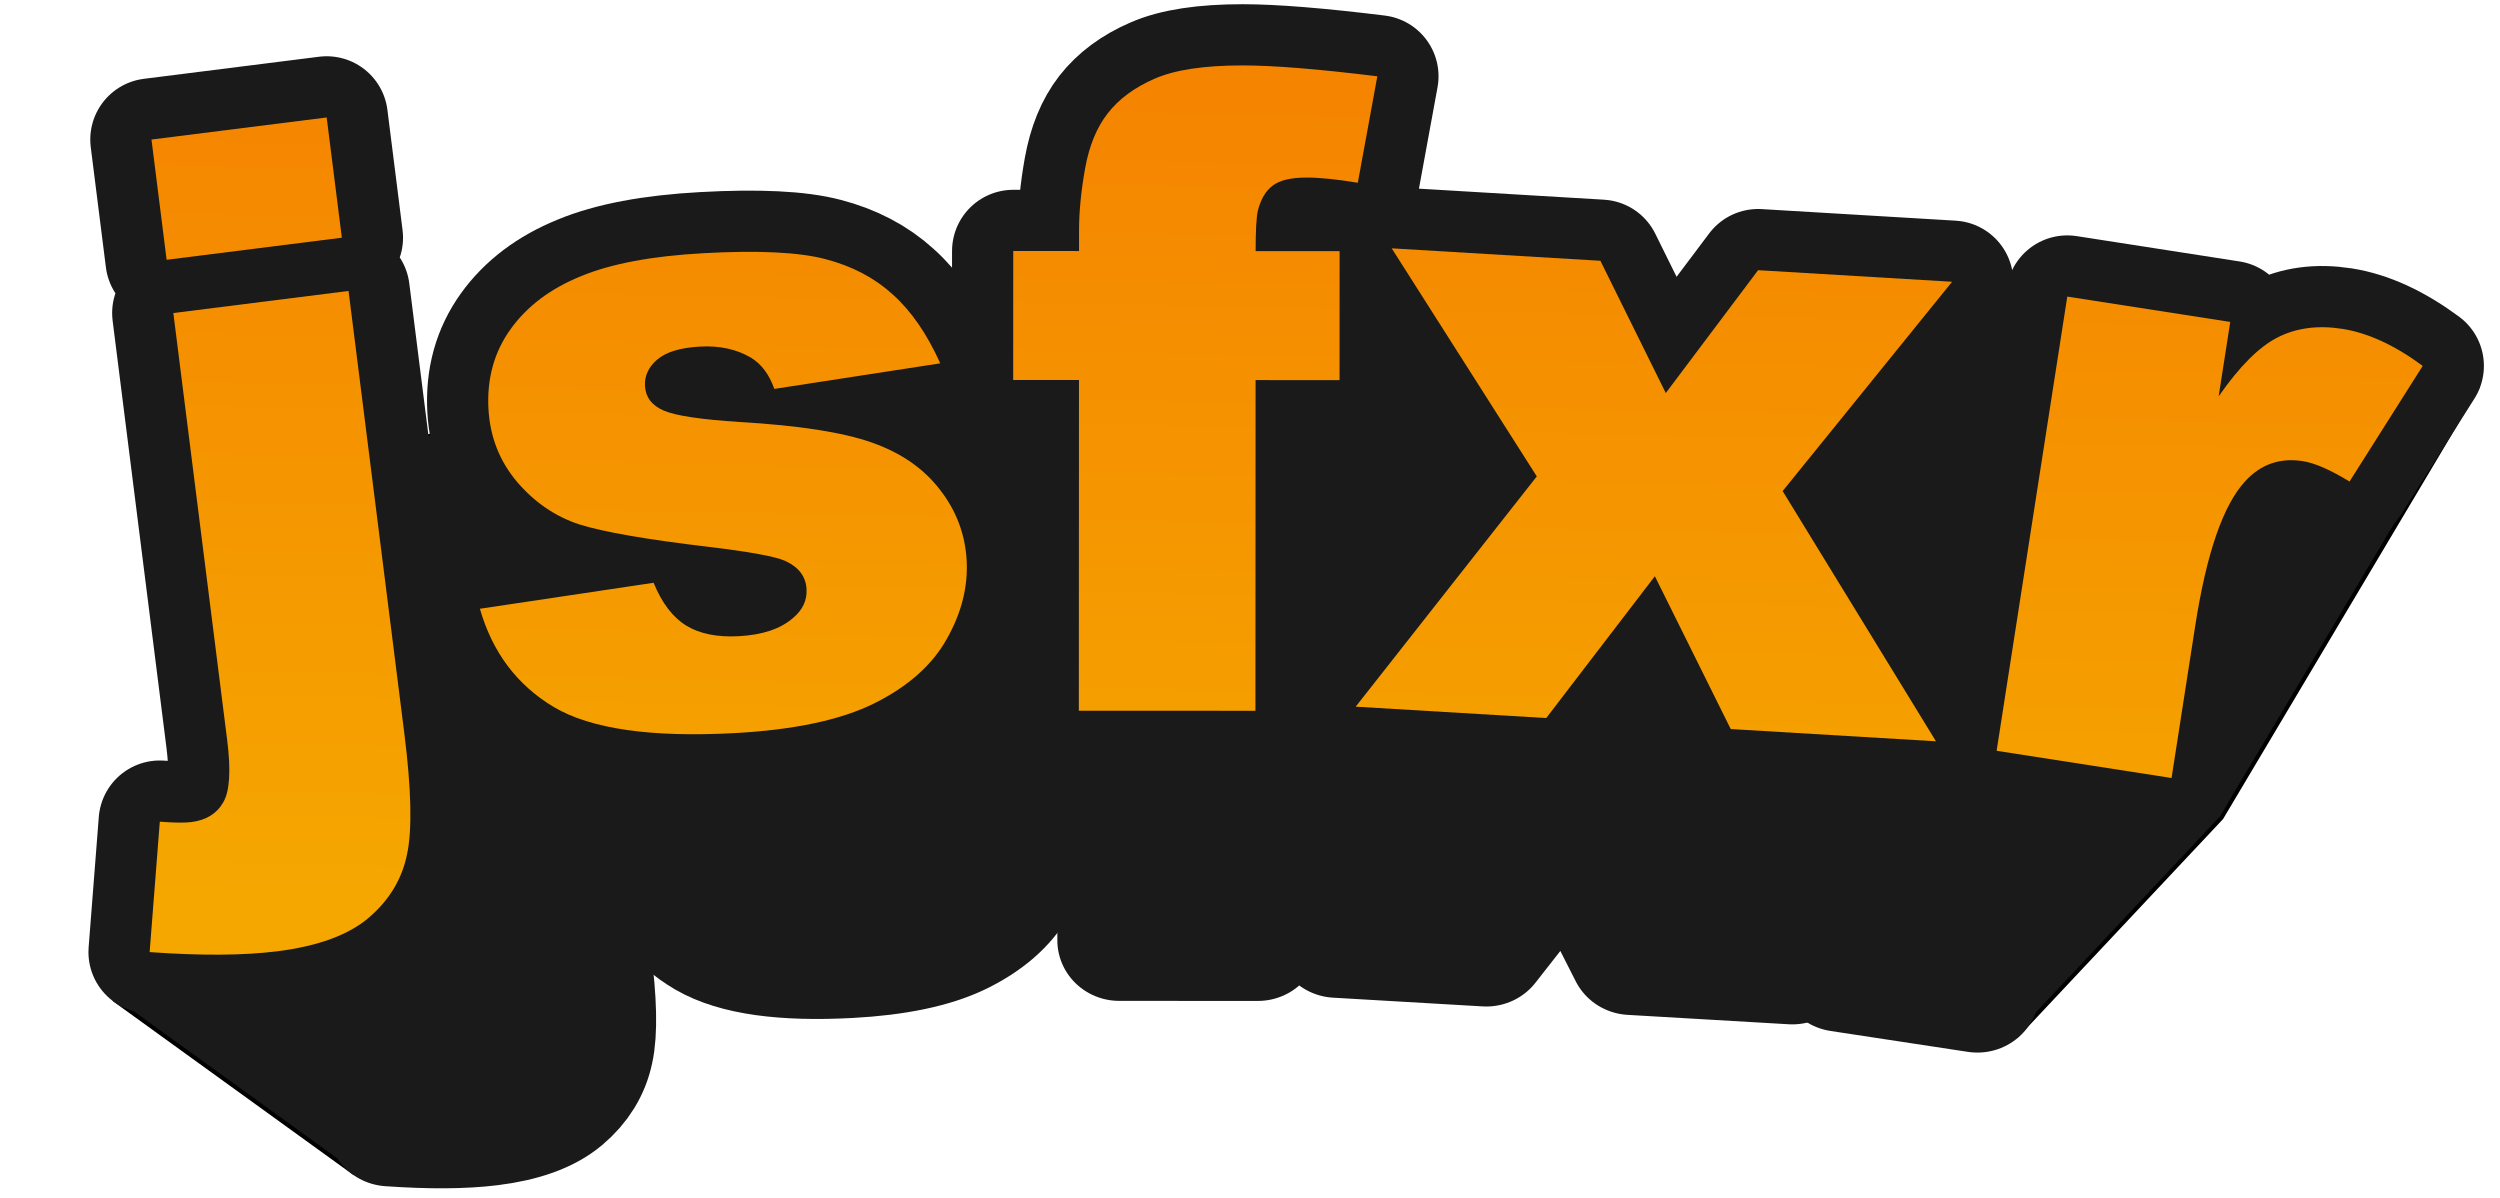
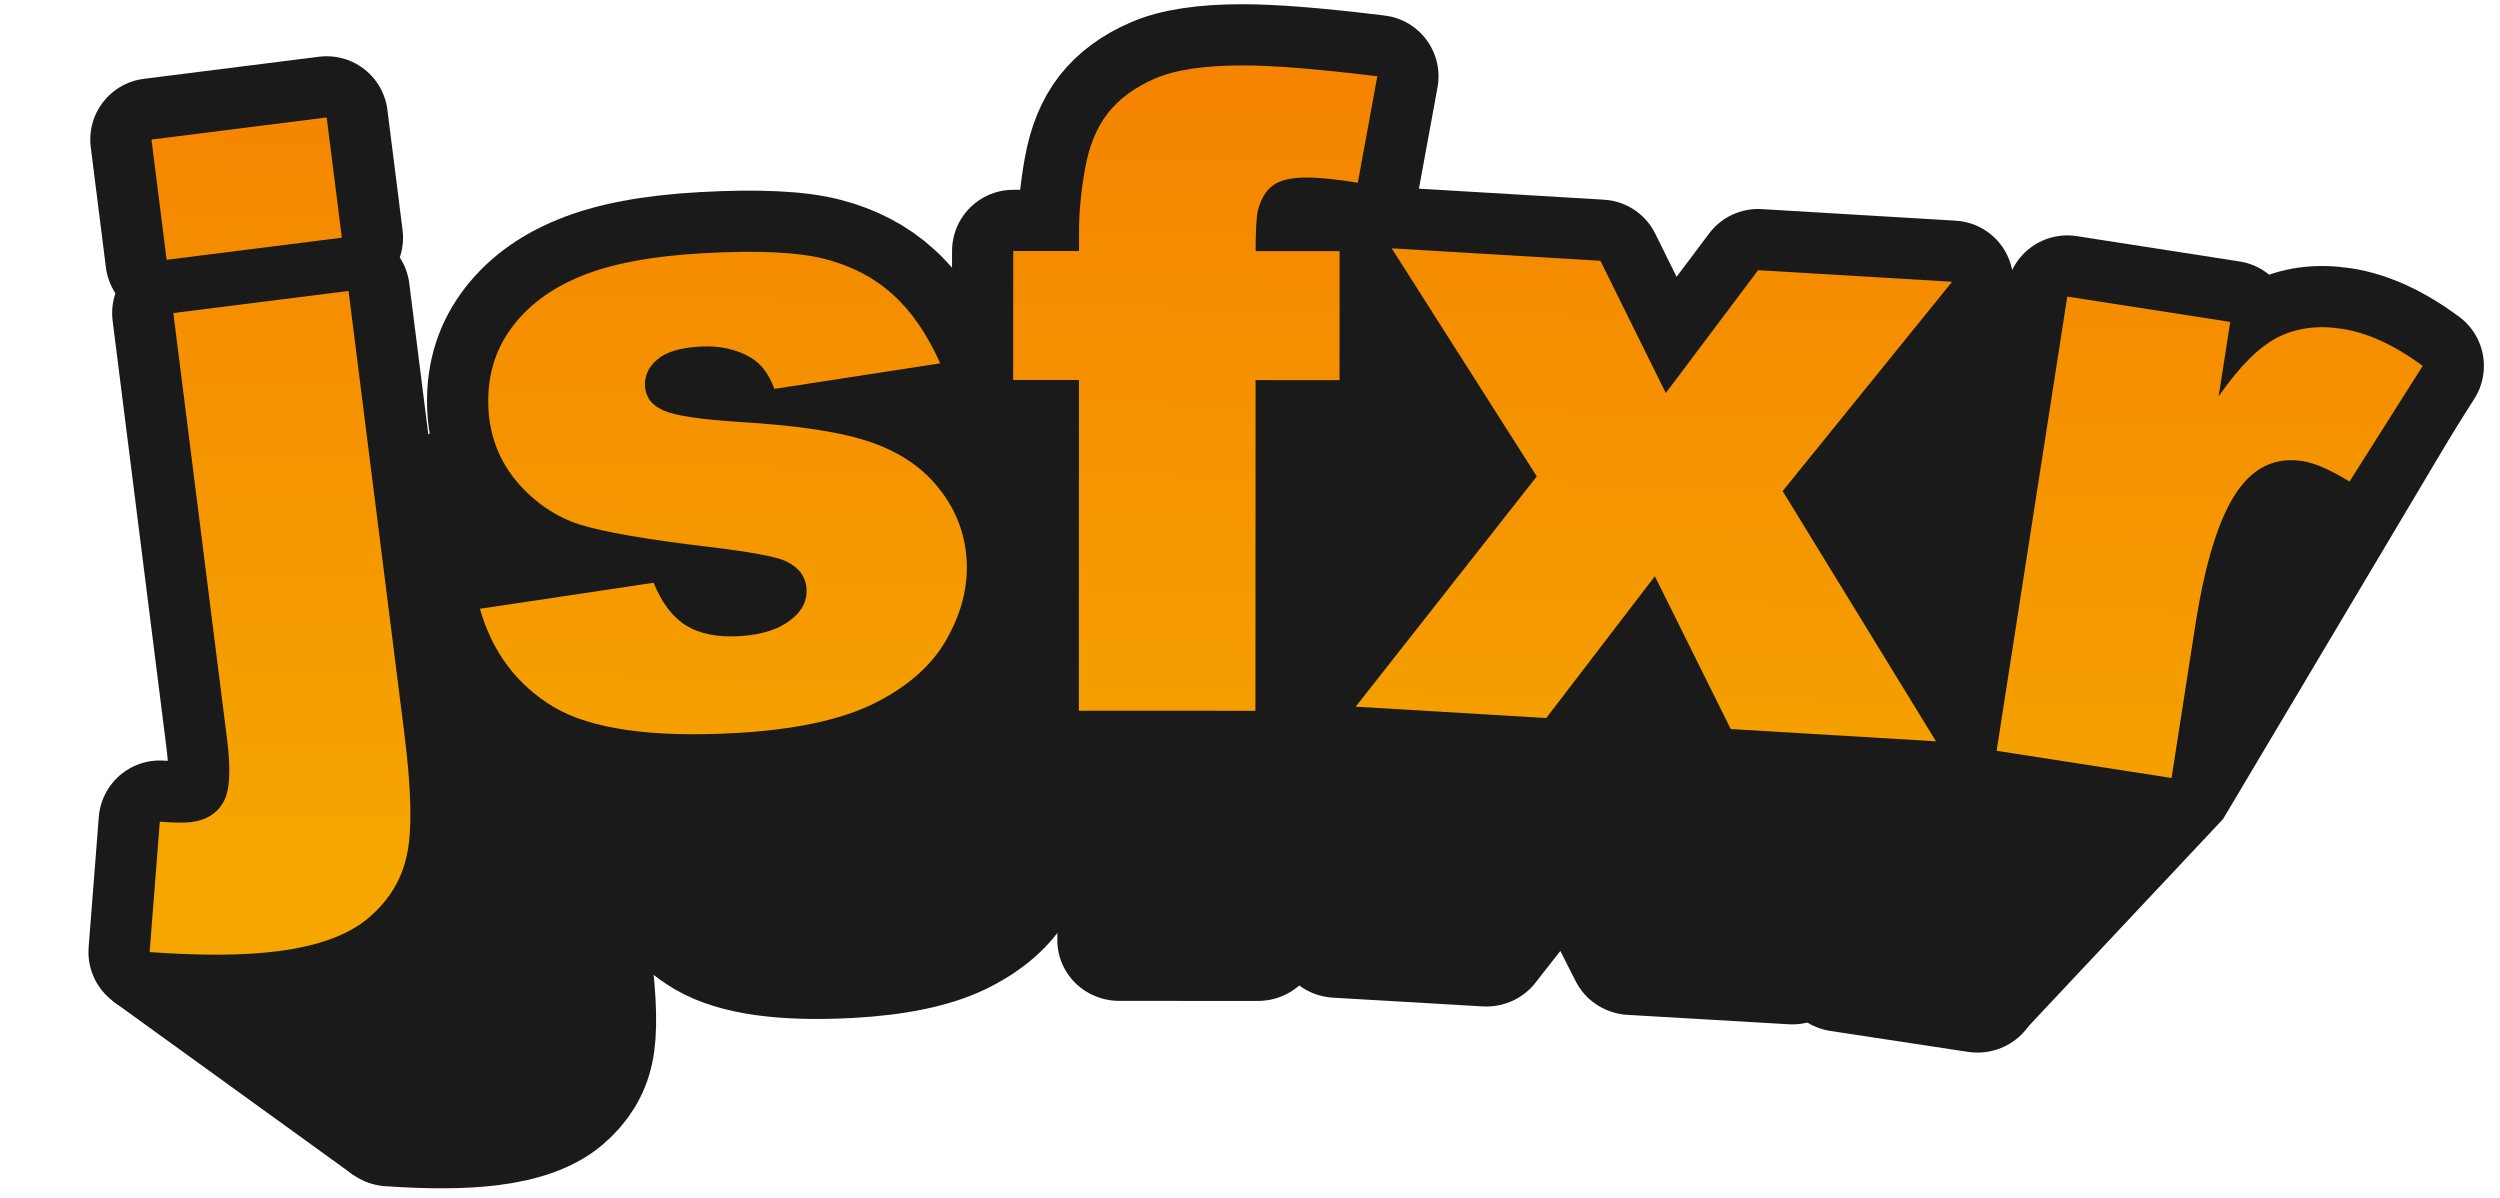
<svg xmlns="http://www.w3.org/2000/svg" xmlns:xlink="http://www.w3.org/1999/xlink" width="172.933mm" height="82.801mm" viewBox="0 0 612.756 293.388" id="svg4192" version="1.1">
  <defs id="defs4194">
    <path style="opacity:1;fill:none;fill-opacity:1;stroke:none;stroke-width:20;stroke-linecap:round;stroke-linejoin:round;stroke-miterlimit:4;stroke-dasharray:none;stroke-dashoffset:0;stroke-opacity:1" id="path4151" d="m 114.249,876.664 a 321,53.5 0 0 1 441.308,-1.293 321,53.5 0 0 1 31.878,73.371 321,53.5 0 0 1 -437.822,9.317 321,53.5 0 0 1 -79.761,-72.352 L 339,914.862 Z" />
    <path style="opacity:1;fill:none;fill-opacity:1;stroke:none;stroke-width:20;stroke-linecap:round;stroke-linejoin:round;stroke-miterlimit:4;stroke-dasharray:none;stroke-dashoffset:0;stroke-opacity:1" id="path4807" d="m 114.249,876.664 a 321,53.5 0 0 1 441.308,-1.293 321,53.5 0 0 1 31.878,73.371 321,53.5 0 0 1 -437.822,9.317 321,53.5 0 0 1 -79.761,-72.352 L 339,914.862 Z" />
    <linearGradient xlink:href="#linearGradient4153" id="linearGradient4159" x1="340.131" y1="719.54" x2="336.345" y2="907.62" gradientUnits="userSpaceOnUse" />
    <linearGradient id="linearGradient4153">
      <stop style="stop-color:#f58400;stop-opacity:1;" offset="0" id="stop4155" />
      <stop style="stop-color:#f5a700;stop-opacity:1" offset="1" id="stop4157" />
    </linearGradient>
    <path style="opacity:1;fill:none;fill-opacity:1;stroke:none;stroke-width:20;stroke-linecap:round;stroke-linejoin:round;stroke-miterlimit:4;stroke-dasharray:none;stroke-dashoffset:0;stroke-opacity:1" id="path4813" d="m 114.249,876.664 a 321,53.5 0 0 1 441.308,-1.293 321,53.5 0 0 1 31.878,73.371 321,53.5 0 0 1 -437.822,9.317 321,53.5 0 0 1 -79.761,-72.352 L 339,914.862 Z" />
    <linearGradient xlink:href="#linearGradient4153" id="linearGradient4834" gradientUnits="userSpaceOnUse" x1="340.131" y1="719.54" x2="336.345" y2="907.62" />
    <linearGradient xlink:href="#linearGradient4153" id="linearGradient4836" gradientUnits="userSpaceOnUse" x1="340.131" y1="719.54" x2="336.345" y2="907.62" />
    <linearGradient xlink:href="#linearGradient4153" id="linearGradient4838" gradientUnits="userSpaceOnUse" x1="340.131" y1="719.54" x2="336.345" y2="907.62" />
    <linearGradient xlink:href="#linearGradient4153" id="linearGradient4840" gradientUnits="userSpaceOnUse" x1="340.131" y1="719.54" x2="336.345" y2="907.62" />
    <linearGradient xlink:href="#linearGradient4153" id="linearGradient4842" gradientUnits="userSpaceOnUse" x1="340.131" y1="719.54" x2="336.345" y2="907.62" />
  </defs>
  <g id="layer1" transform="translate(4.9854263e-8,-758.9745)">
    <g id="g4191">
-       <path id="path4894" d="m 86.817,1046.496 -58.723,-42.442 73.931,-137.561 144.452,-29.294 122.228,0 131.504,-4.571 107.076,21.213 -62.814,105.586 -50.162,53.415 -347.838,-76.649 z" style="fill:#1a1a1a;fill-opacity:1;fill-rule:evenodd;stroke:#000000;stroke-width:1px;stroke-linecap:round;stroke-linejoin:round;stroke-opacity:1" />
+       <path id="path4894" d="m 86.817,1046.496 -58.723,-42.442 73.931,-137.561 144.452,-29.294 122.228,0 131.504,-4.571 107.076,21.213 -62.814,105.586 -50.162,53.415 -347.838,-76.649 z" style="fill:#1a1a1a;fill-opacity:1;fill-rule:evenodd;stroke:#1a1a1a;stroke-width:1px;stroke-linecap:round;stroke-linejoin:round;stroke-opacity:1" />
      <g id="g4846" style="font-style:normal;font-variant:normal;font-weight:normal;font-stretch:normal;font-size:198.594px;line-height:125%;font-family:'Arial Black';-inkscape-font-specification:'Arial Black, ';letter-spacing:0px;word-spacing:0px;fill:#1a1a1a;fill-opacity:1;stroke:#1a1a1a;stroke-width:35.302;stroke-linecap:round;stroke-linejoin:round;stroke-miterlimit:4;stroke-dasharray:none;stroke-opacity:1" transform="matrix(0.8592014,0,0,0.8405269,1.503944,265.4646)">
        <path id="path4848" style="fill:#1a1a1a;fill-opacity:1;stroke:#1a1a1a;stroke-width:35.302;stroke-linecap:round;stroke-linejoin:round;stroke-miterlimit:4;stroke-dasharray:none;stroke-opacity:1" d="m 109.766,733.392 39.253,-4.948 3.396,26.938 -39.253,4.948 -3.396,-26.938 z m 4.9,38.868 39.253,-4.948 12.492,99.095 q 2.389,18.953 0.594,27.194 -1.699,8.229 -8.489,14.069 -6.79,5.841 -20.547,7.575 -11.353,1.431 -28.614,0.186 l 2.279,-29.218 q 4.835,0.368 7.048,0.089 5.003,-0.631 7.164,-4.422 2.173,-3.695 0.888,-13.893 l -12.068,-95.727 z" />
        <path id="path4850" style="fill:#1a1a1a;fill-opacity:1;stroke:#1a1a1a;stroke-width:35.302;stroke-linecap:round;stroke-linejoin:round;stroke-miterlimit:4;stroke-dasharray:none;stroke-opacity:1" d="m 183.345,838.512 38.916,-5.822 q 2.802,6.839 7.324,9.602 4.521,2.763 11.783,2.365 7.94,-0.435 12.111,-4.062 3.251,-2.703 3.044,-6.479 -0.233,-4.26 -4.815,-6.34 -3.285,-1.471 -17.167,-3.139 -20.723,-2.458 -28.924,-5.02 -8.109,-2.664 -14.026,-9.623 -5.82,-6.965 -6.329,-16.26 -0.557,-10.167 4.947,-17.849 5.503,-7.682 15.667,-11.832 10.159,-4.247 27.587,-5.201 18.397,-1.008 27.265,1.323 8.965,2.325 15.098,7.913 6.23,5.583 10.654,15.441 l -37.173,5.726 q -1.723,-4.859 -5.239,-6.997 -4.817,-2.844 -11.401,-2.483 -6.681,0.366 -9.647,2.956 -2.874,2.488 -2.689,5.877 0.207,3.776 4.186,5.501 3.979,1.724 17.038,2.563 19.777,1.15 29.58,4.595 9.803,3.445 15.241,10.528 5.535,7.078 6.017,15.889 0.488,8.908 -4.473,17.629 -4.864,8.715 -16.207,14.387 -11.252,5.569 -31.198,6.661 -28.176,1.543 -40.622,-5.836 -12.35,-7.384 -16.55,-22.013 z" />
        <path id="path4852" style="fill:#1a1a1a;fill-opacity:1;stroke:#1a1a1a;stroke-width:35.302;stroke-linecap:round;stroke-linejoin:round;stroke-miterlimit:4;stroke-dasharray:none;stroke-opacity:1" d="m 357.135,758.387 18.812,0.008 -0.012,28.897 -18.812,-0.008 -0.031,74.085 -39.564,-0.017 0.031,-74.085 -14.739,-0.006 0.012,-28.897 14.739,0.006 0.002,-4.655 q 0.003,-6.303 1.363,-13.866 1.361,-7.563 5.048,-12.313 3.784,-4.847 10.476,-7.753 6.789,-3.003 19.783,-2.998 10.376,0.004 30.157,2.437 l -4.374,23.853 q -7.078,-1.167 -11.442,-1.168 -5.333,-0.002 -7.661,1.839 -2.328,1.744 -3.299,5.623 -0.486,2.133 -0.489,9.018 z" />
        <path id="path4854" style="fill:#1a1a1a;fill-opacity:1;stroke:#1a1a1a;stroke-width:35.302;stroke-linecap:round;stroke-linejoin:round;stroke-miterlimit:4;stroke-dasharray:none;stroke-opacity:1" d="m 387.621,757.765 46.753,2.789 14.65,29.628 20.681,-27.52 43.462,2.592 -37.962,46.89 34.347,56.06 -45.979,-2.743 -16.998,-34.237 -24.335,31.771 -42.688,-2.546 40.574,-51.591 -32.506,-51.093 z" />
        <path id="path4856" style="fill:#1a1a1a;fill-opacity:1;stroke:#1a1a1a;stroke-width:35.302;stroke-linecap:round;stroke-linejoin:round;stroke-miterlimit:4;stroke-dasharray:none;stroke-opacity:1" d="m 538.974,768.575 36.506,5.679 -2.594,16.672 q 6.954,-10.008 13.138,-13.167 6.294,-3.241 14.534,-1.959 8.624,1.342 18.041,8.302 l -16.396,25.909 q -6.452,-3.948 -10.476,-4.574 -7.665,-1.192 -12.865,4.476 -7.423,7.972 -11.224,32.405 l -5.306,34.111 -39.189,-6.096 15.83,-101.758 z" />
      </g>
      <g id="g4177">
        <g id="g4807" style="font-style:normal;font-variant:normal;font-weight:normal;font-stretch:normal;font-size:198.594px;line-height:125%;font-family:'Arial Black';-inkscape-font-specification:'Arial Black, ';letter-spacing:0px;word-spacing:0px;fill:none;fill-opacity:1;stroke:#1a1a1a;stroke-width:27.421;stroke-linecap:round;stroke-linejoin:round;stroke-miterlimit:4;stroke-dasharray:none;stroke-opacity:1" transform="matrix(1.094044,0,0,1.094044,-82.96333,-9.18746)">
          <path id="path4809" style="fill:none;fill-opacity:1;stroke:#1a1a1a;stroke-width:27.421;stroke-linecap:round;stroke-linejoin:round;stroke-miterlimit:4;stroke-dasharray:none;stroke-opacity:1" d="m 109.766,733.392 39.253,-4.948 3.396,26.938 -39.253,4.948 -3.396,-26.938 z m 4.9,38.868 39.253,-4.948 12.492,99.095 q 2.389,18.953 0.594,27.194 -1.699,8.229 -8.489,14.069 -6.79,5.841 -20.547,7.575 -11.353,1.431 -28.614,0.186 l 2.279,-29.218 q 4.835,0.368 7.048,0.089 5.003,-0.631 7.164,-4.422 2.173,-3.695 0.888,-13.893 l -12.068,-95.727 z" />
          <path id="path4811" style="fill:none;fill-opacity:1;stroke:#1a1a1a;stroke-width:27.421;stroke-linecap:round;stroke-linejoin:round;stroke-miterlimit:4;stroke-dasharray:none;stroke-opacity:1" d="m 183.345,838.512 38.916,-5.822 q 2.802,6.839 7.324,9.602 4.521,2.763 11.783,2.365 7.94,-0.435 12.111,-4.062 3.251,-2.703 3.044,-6.479 -0.233,-4.26 -4.815,-6.34 -3.285,-1.471 -17.167,-3.139 -20.723,-2.458 -28.924,-5.02 -8.109,-2.664 -14.026,-9.623 -5.82,-6.965 -6.329,-16.26 -0.557,-10.167 4.947,-17.849 5.503,-7.682 15.667,-11.832 10.159,-4.247 27.587,-5.201 18.397,-1.008 27.265,1.323 8.965,2.325 15.098,7.913 6.23,5.583 10.654,15.441 l -37.173,5.726 q -1.723,-4.859 -5.239,-6.997 -4.817,-2.844 -11.401,-2.483 -6.681,0.366 -9.647,2.956 -2.874,2.488 -2.689,5.877 0.207,3.776 4.186,5.501 3.979,1.724 17.038,2.563 19.777,1.15 29.58,4.595 9.803,3.445 15.241,10.528 5.535,7.078 6.017,15.889 0.488,8.908 -4.473,17.629 -4.864,8.715 -16.207,14.387 -11.252,5.569 -31.198,6.661 -28.176,1.543 -40.622,-5.836 -12.35,-7.384 -16.55,-22.013 z" />
          <path id="path4814" style="fill:none;fill-opacity:1;stroke:#1a1a1a;stroke-width:27.421;stroke-linecap:round;stroke-linejoin:round;stroke-miterlimit:4;stroke-dasharray:none;stroke-opacity:1" d="m 357.135,758.387 18.812,0.008 -0.012,28.897 -18.812,-0.008 -0.031,74.085 -39.564,-0.017 0.031,-74.085 -14.739,-0.006 0.012,-28.897 14.739,0.006 0.002,-4.655 q 0.003,-6.303 1.363,-13.866 1.361,-7.563 5.048,-12.313 3.784,-4.847 10.476,-7.753 6.789,-3.003 19.783,-2.998 10.376,0.004 30.157,2.437 l -4.374,23.853 q -7.078,-1.167 -11.442,-1.168 -5.333,-0.002 -7.661,1.839 -2.328,1.744 -3.299,5.623 -0.486,2.133 -0.489,9.018 z" />
          <path id="path4816" style="fill:none;fill-opacity:1;stroke:#1a1a1a;stroke-width:27.421;stroke-linecap:round;stroke-linejoin:round;stroke-miterlimit:4;stroke-dasharray:none;stroke-opacity:1" d="m 387.621,757.765 46.753,2.789 14.65,29.628 20.681,-27.52 43.462,2.592 -37.962,46.89 34.347,56.06 -45.979,-2.743 -16.998,-34.237 -24.335,31.771 -42.688,-2.546 40.574,-51.591 -32.506,-51.093 z" />
          <path id="path4818" style="fill:none;fill-opacity:1;stroke:#1a1a1a;stroke-width:27.421;stroke-linecap:round;stroke-linejoin:round;stroke-miterlimit:4;stroke-dasharray:none;stroke-opacity:1" d="m 538.974,768.575 36.506,5.679 -2.594,16.672 q 6.954,-10.008 13.138,-13.167 6.294,-3.241 14.534,-1.959 8.624,1.342 18.041,8.302 l -16.396,25.909 q -6.452,-3.948 -10.476,-4.574 -7.665,-1.192 -12.865,4.476 -7.423,7.972 -11.224,32.405 l -5.306,34.111 -39.189,-6.096 15.83,-101.758 z" />
        </g>
        <g transform="matrix(1.094044,0,0,1.094044,-82.96333,-9.18746)" style="font-style:normal;font-variant:normal;font-weight:normal;font-stretch:normal;font-size:198.594px;line-height:125%;font-family:'Arial Black';-inkscape-font-specification:'Arial Black, ';letter-spacing:0px;word-spacing:0px;fill:url(#linearGradient4159);fill-opacity:1;stroke:none;stroke-width:9.14;stroke-linecap:round;stroke-linejoin:round;stroke-miterlimit:4;stroke-dasharray:none;stroke-opacity:1" id="text4162">
          <path d="m 109.766,733.392 39.253,-4.948 3.396,26.938 -39.253,4.948 -3.396,-26.938 z m 4.9,38.868 39.253,-4.948 12.492,99.095 q 2.389,18.953 0.594,27.194 -1.699,8.229 -8.489,14.069 -6.79,5.841 -20.547,7.575 -11.353,1.431 -28.614,0.186 l 2.279,-29.218 q 4.835,0.368 7.048,0.089 5.003,-0.631 7.164,-4.422 2.173,-3.695 0.888,-13.893 l -12.068,-95.727 z" style="fill:url(#linearGradient4834);fill-opacity:1;stroke:none;stroke-width:9.14;stroke-linecap:round;stroke-linejoin:round;stroke-miterlimit:4;stroke-dasharray:none" id="path4797" />
          <path d="m 183.345,838.512 38.916,-5.822 q 2.802,6.839 7.324,9.602 4.521,2.763 11.783,2.365 7.94,-0.435 12.111,-4.062 3.251,-2.703 3.044,-6.479 -0.233,-4.26 -4.815,-6.34 -3.285,-1.471 -17.167,-3.139 -20.723,-2.458 -28.924,-5.02 -8.109,-2.664 -14.026,-9.623 -5.82,-6.965 -6.329,-16.26 -0.557,-10.167 4.947,-17.849 5.503,-7.682 15.667,-11.832 10.159,-4.247 27.587,-5.201 18.397,-1.008 27.265,1.323 8.965,2.325 15.098,7.913 6.23,5.583 10.654,15.441 l -37.173,5.726 q -1.723,-4.859 -5.239,-6.997 -4.817,-2.844 -11.401,-2.483 -6.681,0.366 -9.647,2.956 -2.874,2.488 -2.689,5.877 0.207,3.776 4.186,5.501 3.979,1.724 17.038,2.563 19.777,1.15 29.58,4.595 9.803,3.445 15.241,10.528 5.535,7.078 6.017,15.889 0.488,8.908 -4.473,17.629 -4.864,8.715 -16.207,14.387 -11.252,5.569 -31.198,6.661 -28.176,1.543 -40.622,-5.836 -12.35,-7.384 -16.55,-22.013 z" style="fill:url(#linearGradient4836);fill-opacity:1;stroke:none;stroke-width:9.14;stroke-linecap:round;stroke-linejoin:round;stroke-miterlimit:4;stroke-dasharray:none" id="path4799" />
          <path d="m 357.135,758.387 18.812,0.008 -0.012,28.897 -18.812,-0.008 -0.031,74.085 -39.564,-0.017 0.031,-74.085 -14.739,-0.006 0.012,-28.897 14.739,0.006 0.002,-4.655 q 0.003,-6.303 1.363,-13.866 1.361,-7.563 5.048,-12.313 3.784,-4.847 10.476,-7.753 6.789,-3.003 19.783,-2.998 10.376,0.004 30.157,2.437 l -4.374,23.853 q -7.078,-1.167 -11.442,-1.168 -5.333,-0.002 -7.661,1.839 -2.328,1.744 -3.299,5.623 -0.486,2.133 -0.489,9.018 z" style="fill:url(#linearGradient4838);fill-opacity:1;stroke:none;stroke-width:9.14;stroke-linecap:round;stroke-linejoin:round;stroke-miterlimit:4;stroke-dasharray:none" id="path4801" />
          <path d="m 387.621,757.765 46.753,2.789 14.65,29.628 20.681,-27.52 43.462,2.592 -37.962,46.89 34.347,56.06 -45.979,-2.743 -16.998,-34.237 -24.335,31.771 -42.688,-2.546 40.574,-51.591 -32.506,-51.093 z" style="fill:url(#linearGradient4840);fill-opacity:1;stroke:none;stroke-width:9.14;stroke-linecap:round;stroke-linejoin:round;stroke-miterlimit:4;stroke-dasharray:none" id="path4803" />
          <path d="m 538.974,768.575 36.506,5.679 -2.594,16.672 q 6.954,-10.008 13.138,-13.167 6.294,-3.241 14.534,-1.959 8.624,1.342 18.041,8.302 l -16.396,25.909 q -6.452,-3.948 -10.476,-4.574 -7.665,-1.192 -12.865,4.476 -7.423,7.972 -11.224,32.405 l -5.306,34.111 -39.189,-6.096 15.83,-101.758 z" style="fill:url(#linearGradient4842);fill-opacity:1;stroke:none;stroke-width:9.14;stroke-linecap:round;stroke-linejoin:round;stroke-miterlimit:4;stroke-dasharray:none" id="path4805" />
        </g>
      </g>
    </g>
  </g>
</svg>
